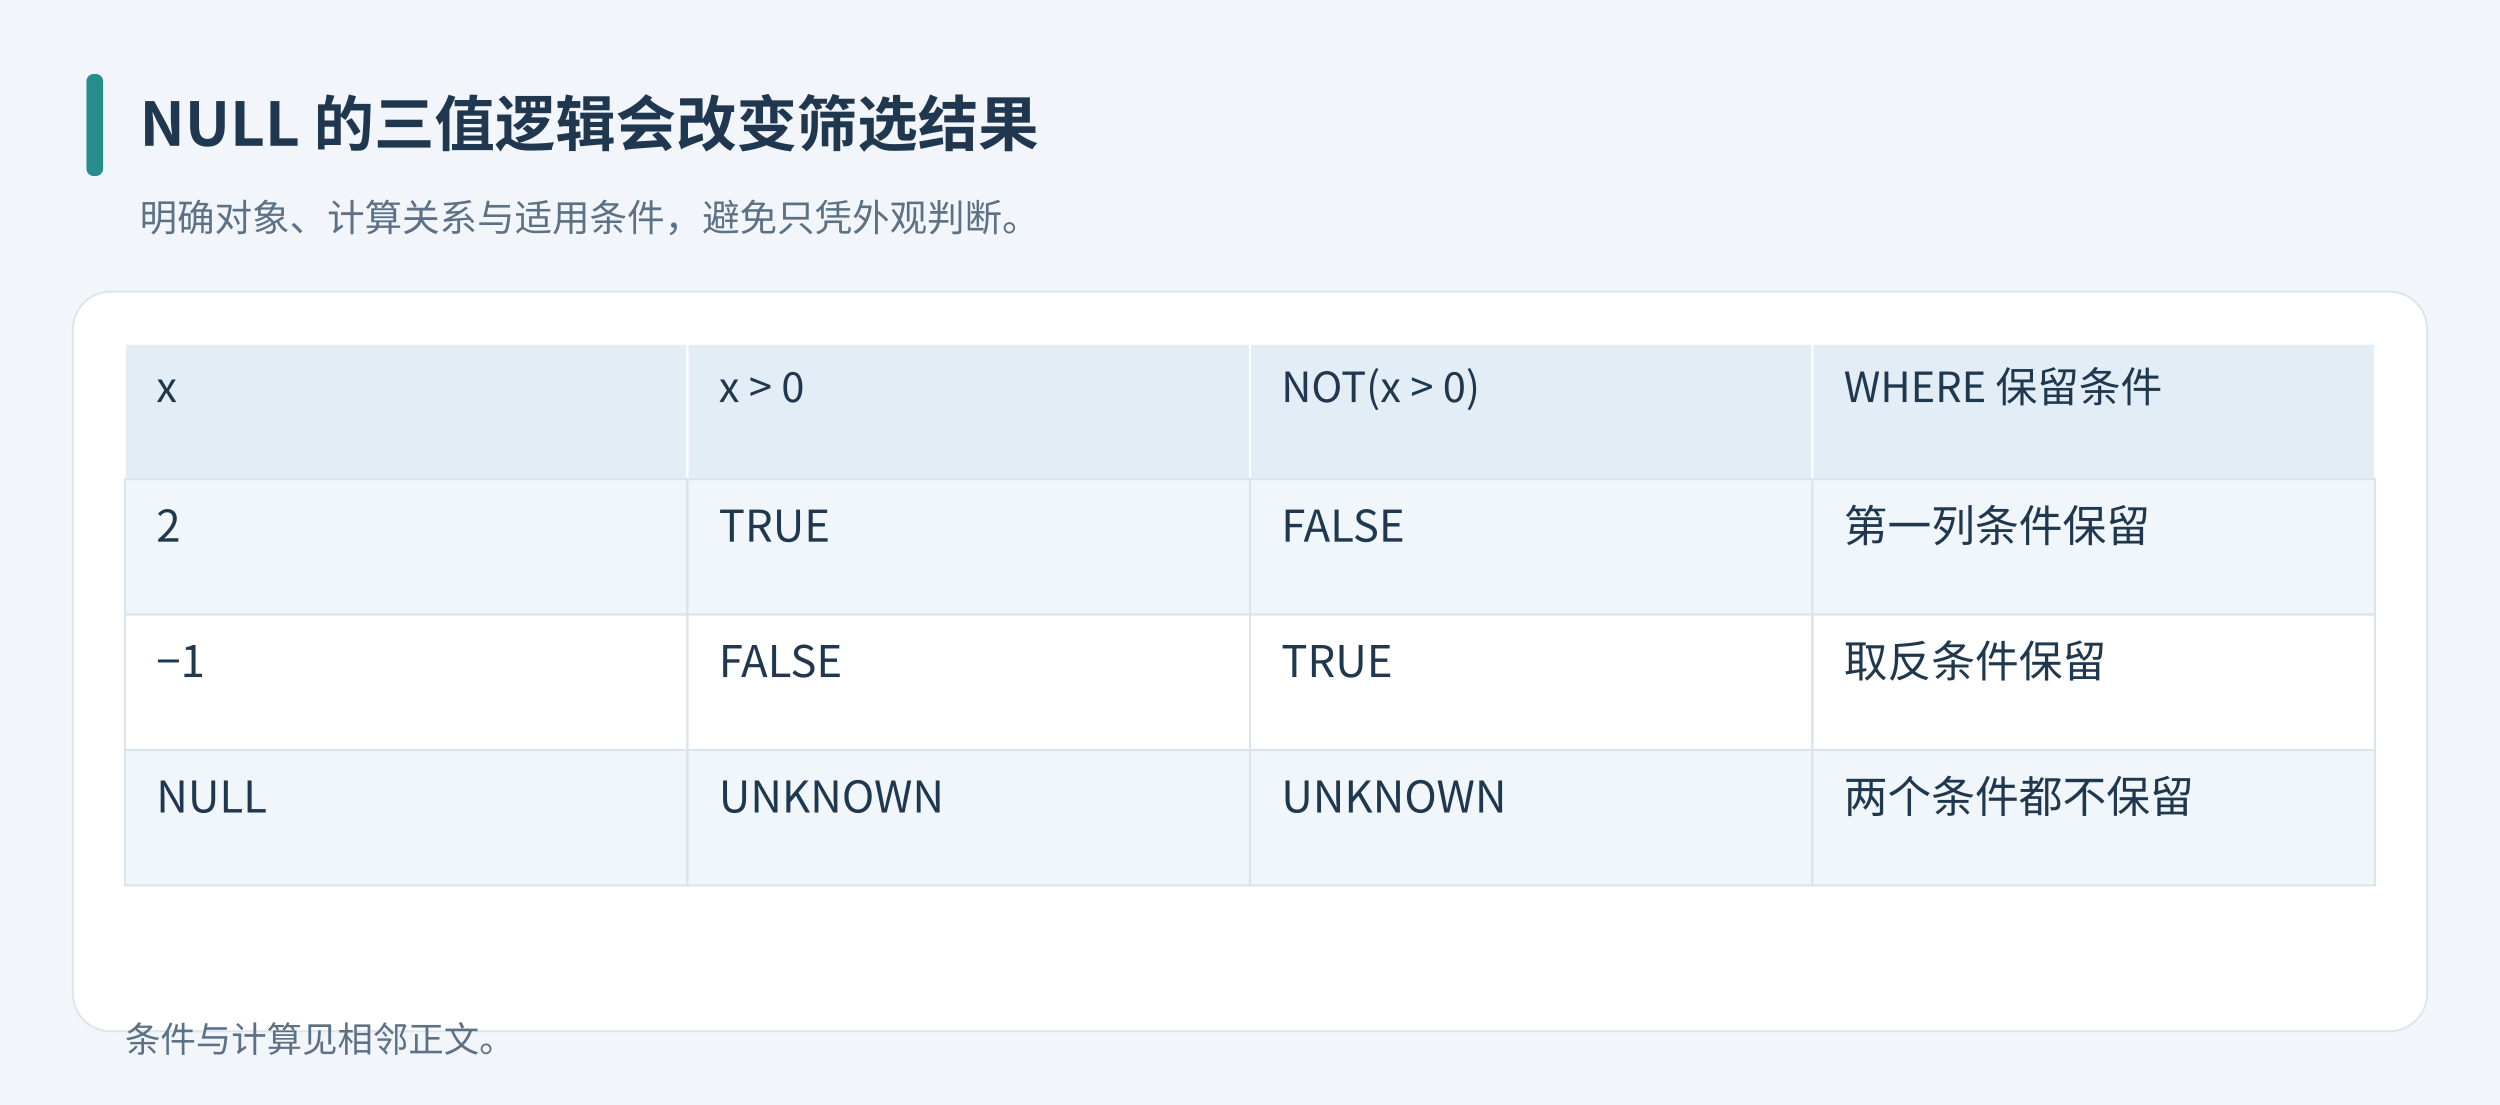
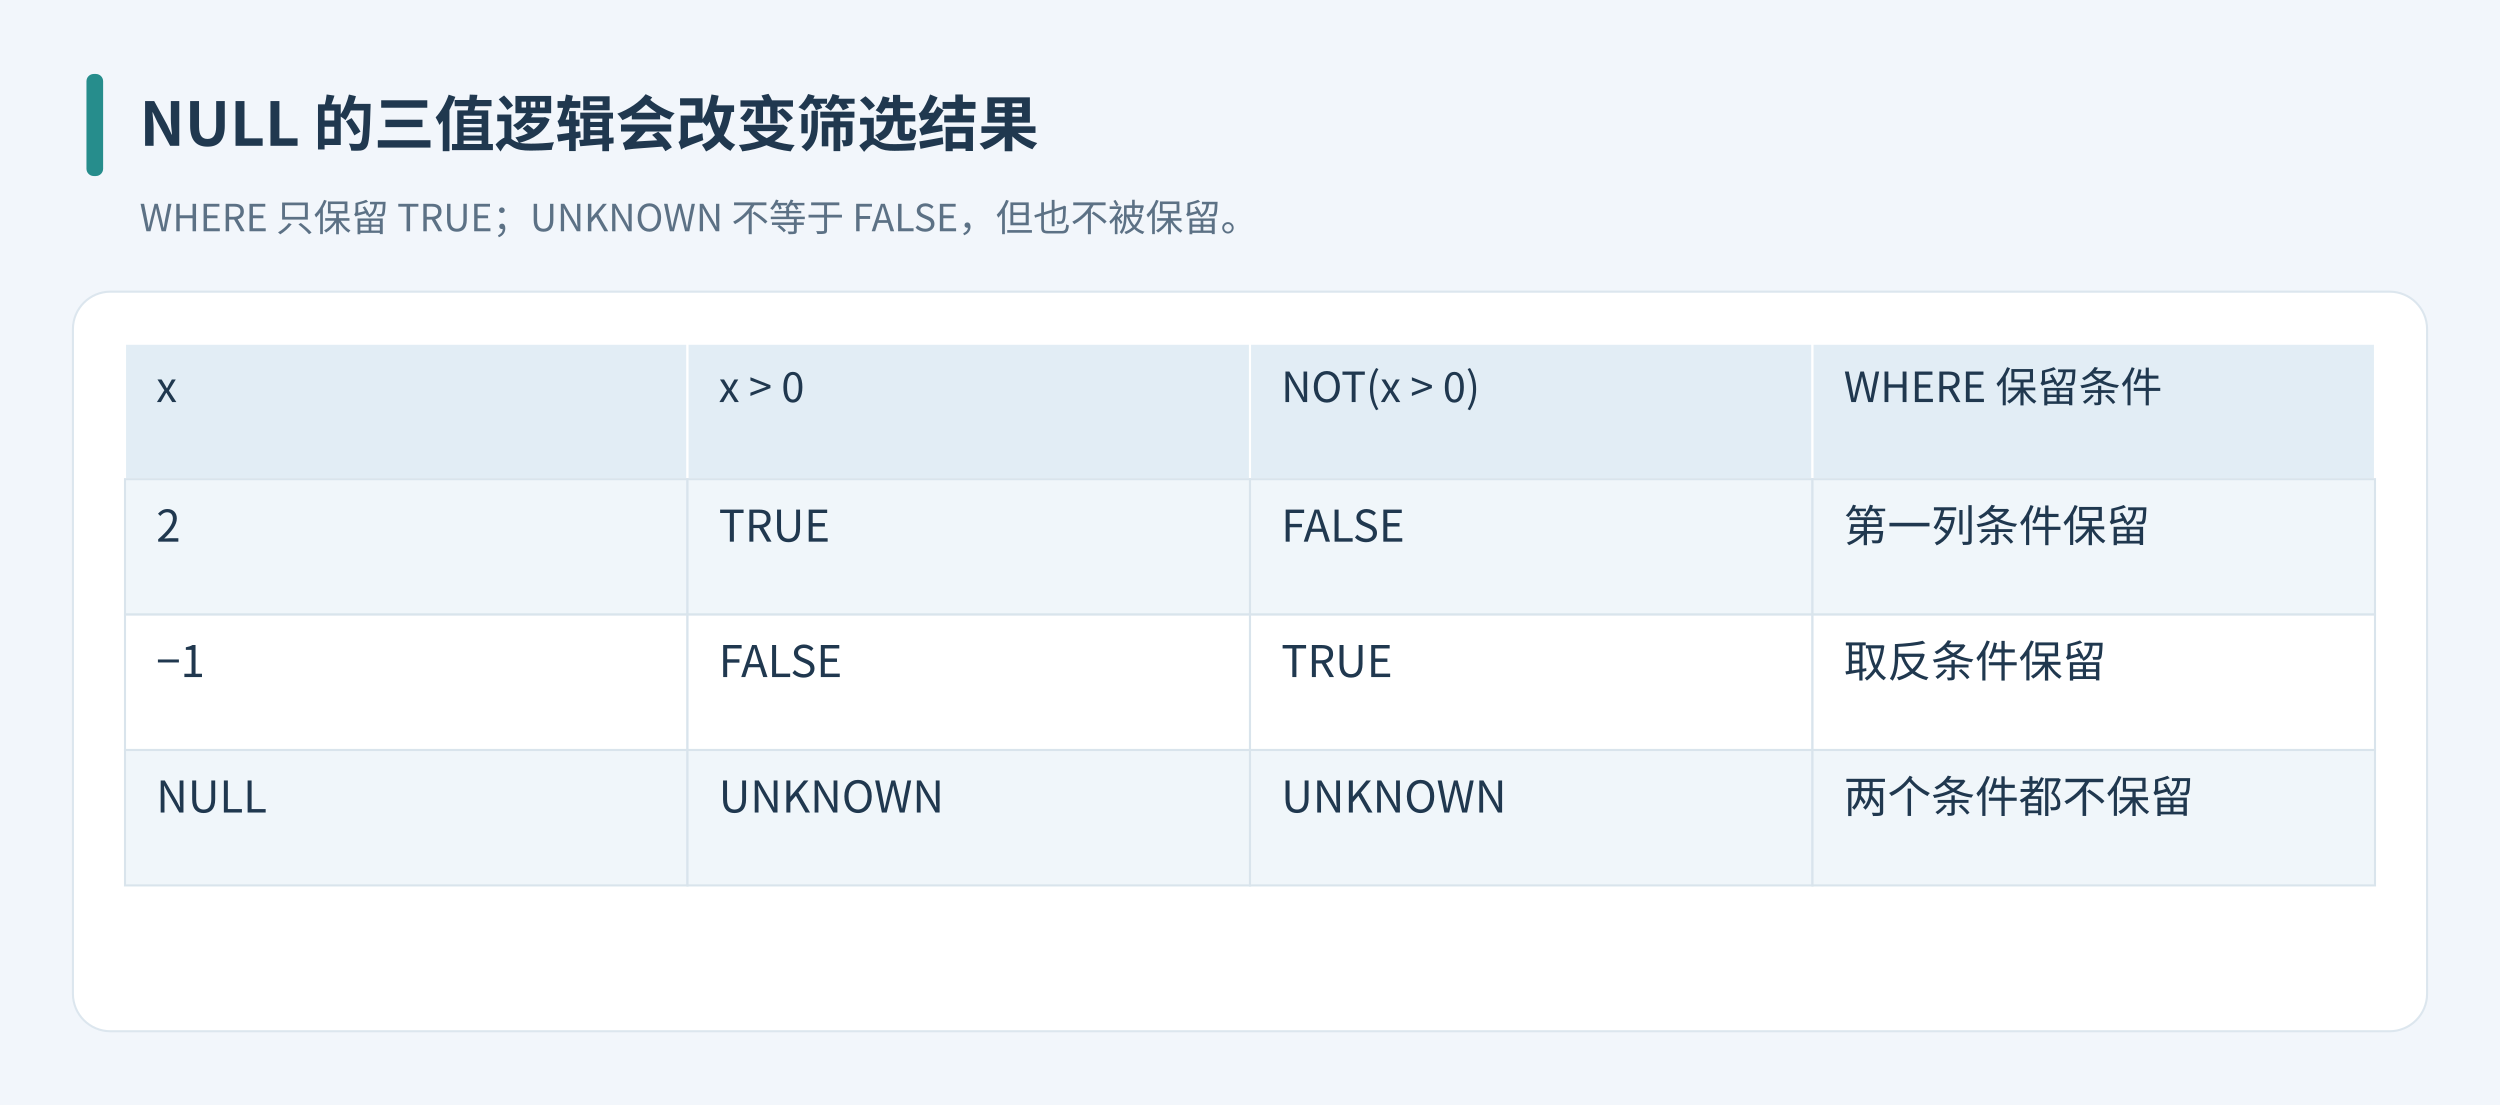
<svg xmlns="http://www.w3.org/2000/svg" width="1200" height="530" viewBox="0 0 1200 530" role="img" aria-labelledby="title desc">
  <defs>
    <marker id="arr" markerWidth="9" markerHeight="9" refX="8" refY="4.5" orient="auto">
      <path d="M0 0 L9 4.5 L0 9" fill="#507db3" />
    </marker>
  </defs>
  <g font-family="Microsoft YaHei, Noto Sans CJK SC, sans-serif">
    <rect x="0" y="0" width="1200" height="530" fill="#f2f6fb" stroke="#f2f6fb" rx="0" />
    <rect x="35" y="140" width="1130" height="355.0" fill="#ffffff" stroke="#dce6ee" rx="18" />
    <rect x="42" y="36" width="7" height="48" fill="#268d8c" stroke="#268d8c" rx="3" />
    <text x="67" y="70" font-size="29" fill="#20384f" text-anchor="start" font-weight="700">NULL 的三值逻辑会改变筛选结果</text>
-     <text x="67" y="111" font-size="18" fill="#5c7185" text-anchor="start" font-weight="400">明确对象、计算关系与适用条件，避免只凭外观判断。</text>
+     <text x="67" y="111" font-size="18" fill="#5c7185" text-anchor="start" font-weight="400">WHERE 只保留 TRUE；UNKNOWN 不等于 FALSE，但也不被保留。</text>
    <rect x="60.0" y="165" width="270.0" height="65" fill="#e2edf5" stroke="white" rx="0" />
    <text x="75" y="193" font-size="20" fill="#20384f" text-anchor="start" font-weight="400">x</text>
    <rect x="330.0" y="165" width="270.0" height="65" fill="#e2edf5" stroke="white" rx="0" />
    <text x="345" y="193" font-size="20" fill="#20384f" text-anchor="start" font-weight="400">x &gt; 0</text>
    <rect x="600.0" y="165" width="270.0" height="65" fill="#e2edf5" stroke="white" rx="0" />
    <text x="615" y="193" font-size="20" fill="#20384f" text-anchor="start" font-weight="400">NOT(x &gt; 0)</text>
    <rect x="870.0" y="165" width="270.0" height="65" fill="#e2edf5" stroke="white" rx="0" />
    <text x="885" y="193" font-size="20" fill="#20384f" text-anchor="start" font-weight="400">WHERE 保留条件</text>
    <rect x="60.0" y="230" width="270.0" height="65" fill="#f0f6fa" stroke="#d9e4ec" rx="0" />
    <text x="75" y="260" font-size="21" fill="#20384f" text-anchor="start" font-weight="400">2</text>
    <rect x="330.0" y="230" width="270.0" height="65" fill="#f0f6fa" stroke="#d9e4ec" rx="0" />
    <text x="345" y="260" font-size="21" fill="#20384f" text-anchor="start" font-weight="400">TRUE</text>
    <rect x="600.0" y="230" width="270.0" height="65" fill="#f0f6fa" stroke="#d9e4ec" rx="0" />
    <text x="615" y="260" font-size="21" fill="#20384f" text-anchor="start" font-weight="400">FALSE</text>
    <rect x="870.0" y="230" width="270.0" height="65" fill="#f0f6fa" stroke="#d9e4ec" rx="0" />
    <text x="885" y="260" font-size="21" fill="#20384f" text-anchor="start" font-weight="400">第一列条件保留</text>
    <rect x="60.0" y="295" width="270.0" height="65" fill="#ffffff" stroke="#d9e4ec" rx="0" />
    <text x="75" y="325" font-size="21" fill="#20384f" text-anchor="start" font-weight="400">−1</text>
    <rect x="330.0" y="295" width="270.0" height="65" fill="#ffffff" stroke="#d9e4ec" rx="0" />
    <text x="345" y="325" font-size="21" fill="#20384f" text-anchor="start" font-weight="400">FALSE</text>
    <rect x="600.0" y="295" width="270.0" height="65" fill="#ffffff" stroke="#d9e4ec" rx="0" />
    <text x="615" y="325" font-size="21" fill="#20384f" text-anchor="start" font-weight="400">TRUE</text>
    <rect x="870.0" y="295" width="270.0" height="65" fill="#ffffff" stroke="#d9e4ec" rx="0" />
    <text x="885" y="325" font-size="21" fill="#20384f" text-anchor="start" font-weight="400">取反条件保留</text>
    <rect x="60.0" y="360" width="270.0" height="65" fill="#f0f6fa" stroke="#d9e4ec" rx="0" />
    <text x="75" y="390" font-size="21" fill="#20384f" text-anchor="start" font-weight="400">NULL</text>
    <rect x="330.0" y="360" width="270.0" height="65" fill="#f0f6fa" stroke="#d9e4ec" rx="0" />
    <text x="345" y="390" font-size="21" fill="#20384f" text-anchor="start" font-weight="400">UNKNOWN</text>
    <rect x="600.0" y="360" width="270.0" height="65" fill="#f0f6fa" stroke="#d9e4ec" rx="0" />
    <text x="615" y="390" font-size="21" fill="#20384f" text-anchor="start" font-weight="400">UNKNOWN</text>
    <rect x="870.0" y="360" width="270.0" height="65" fill="#f0f6fa" stroke="#d9e4ec" rx="0" />
    <text x="885" y="390" font-size="21" fill="#20384f" text-anchor="start" font-weight="400">两个条件都不保留</text>
-     <text x="60" y="505" font-size="17" fill="#5c7185" text-anchor="start" font-weight="400">条件与计算见相邻正文。</text>
  </g>
</svg>
